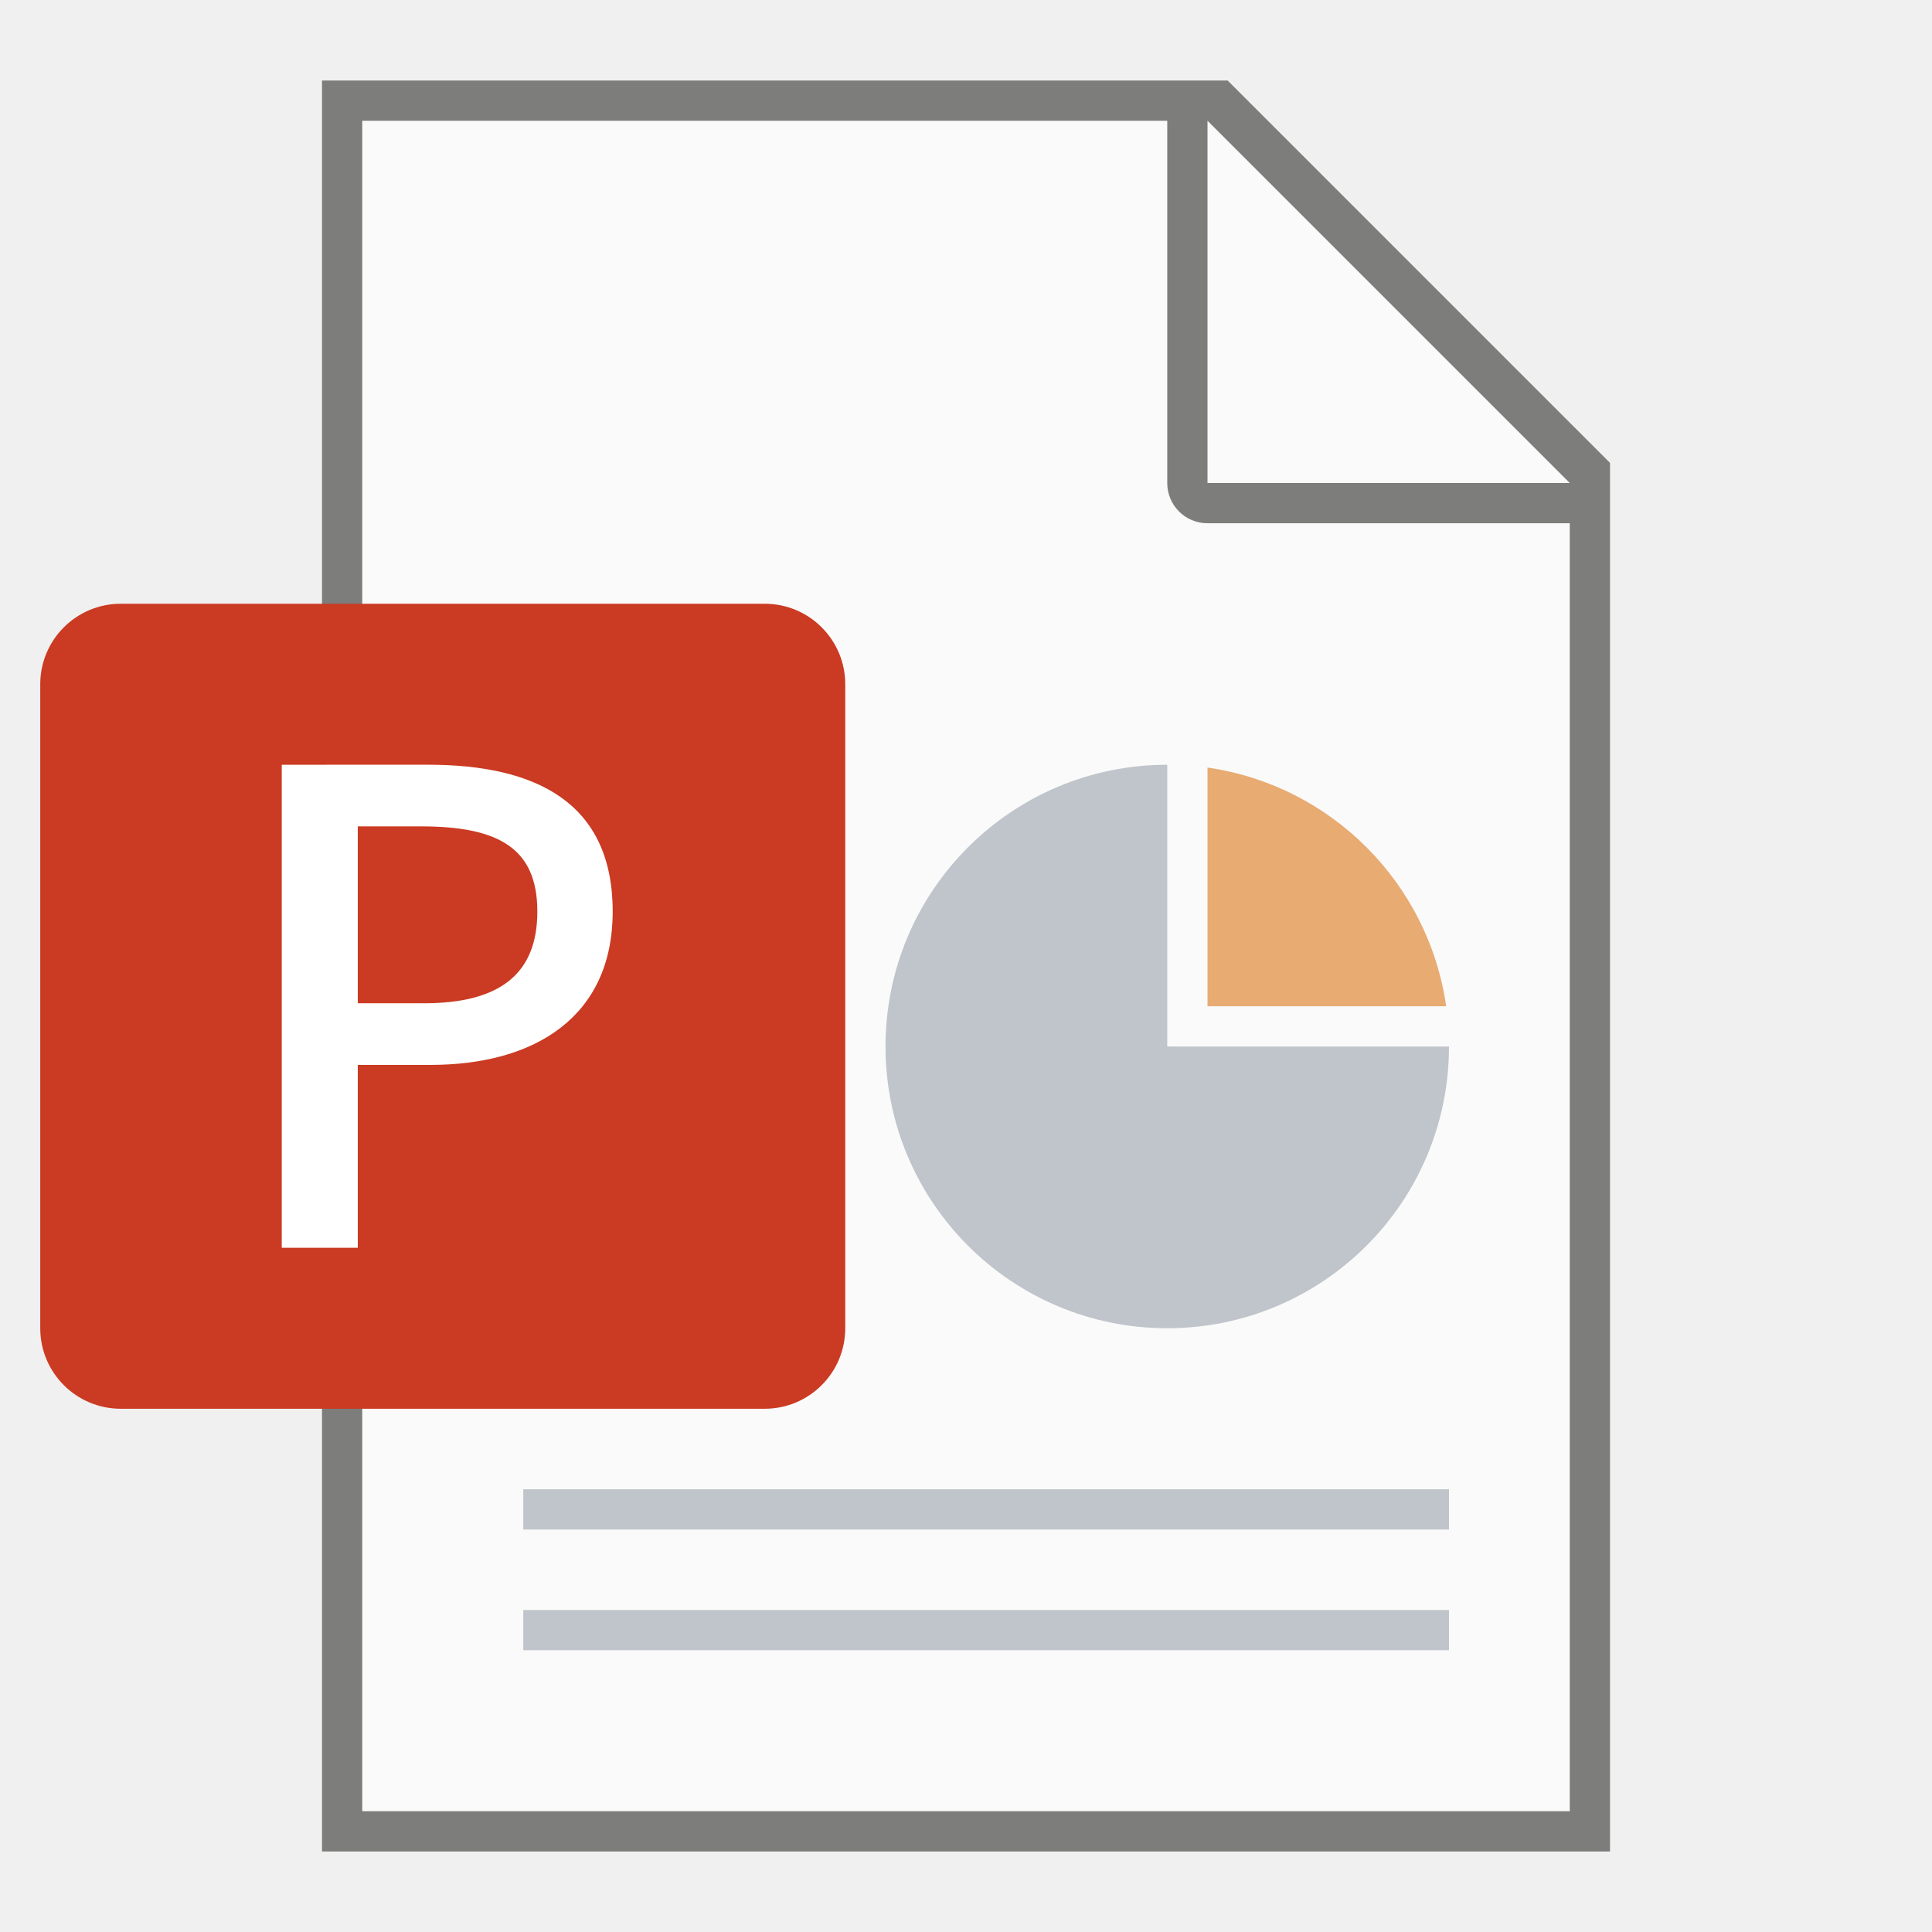
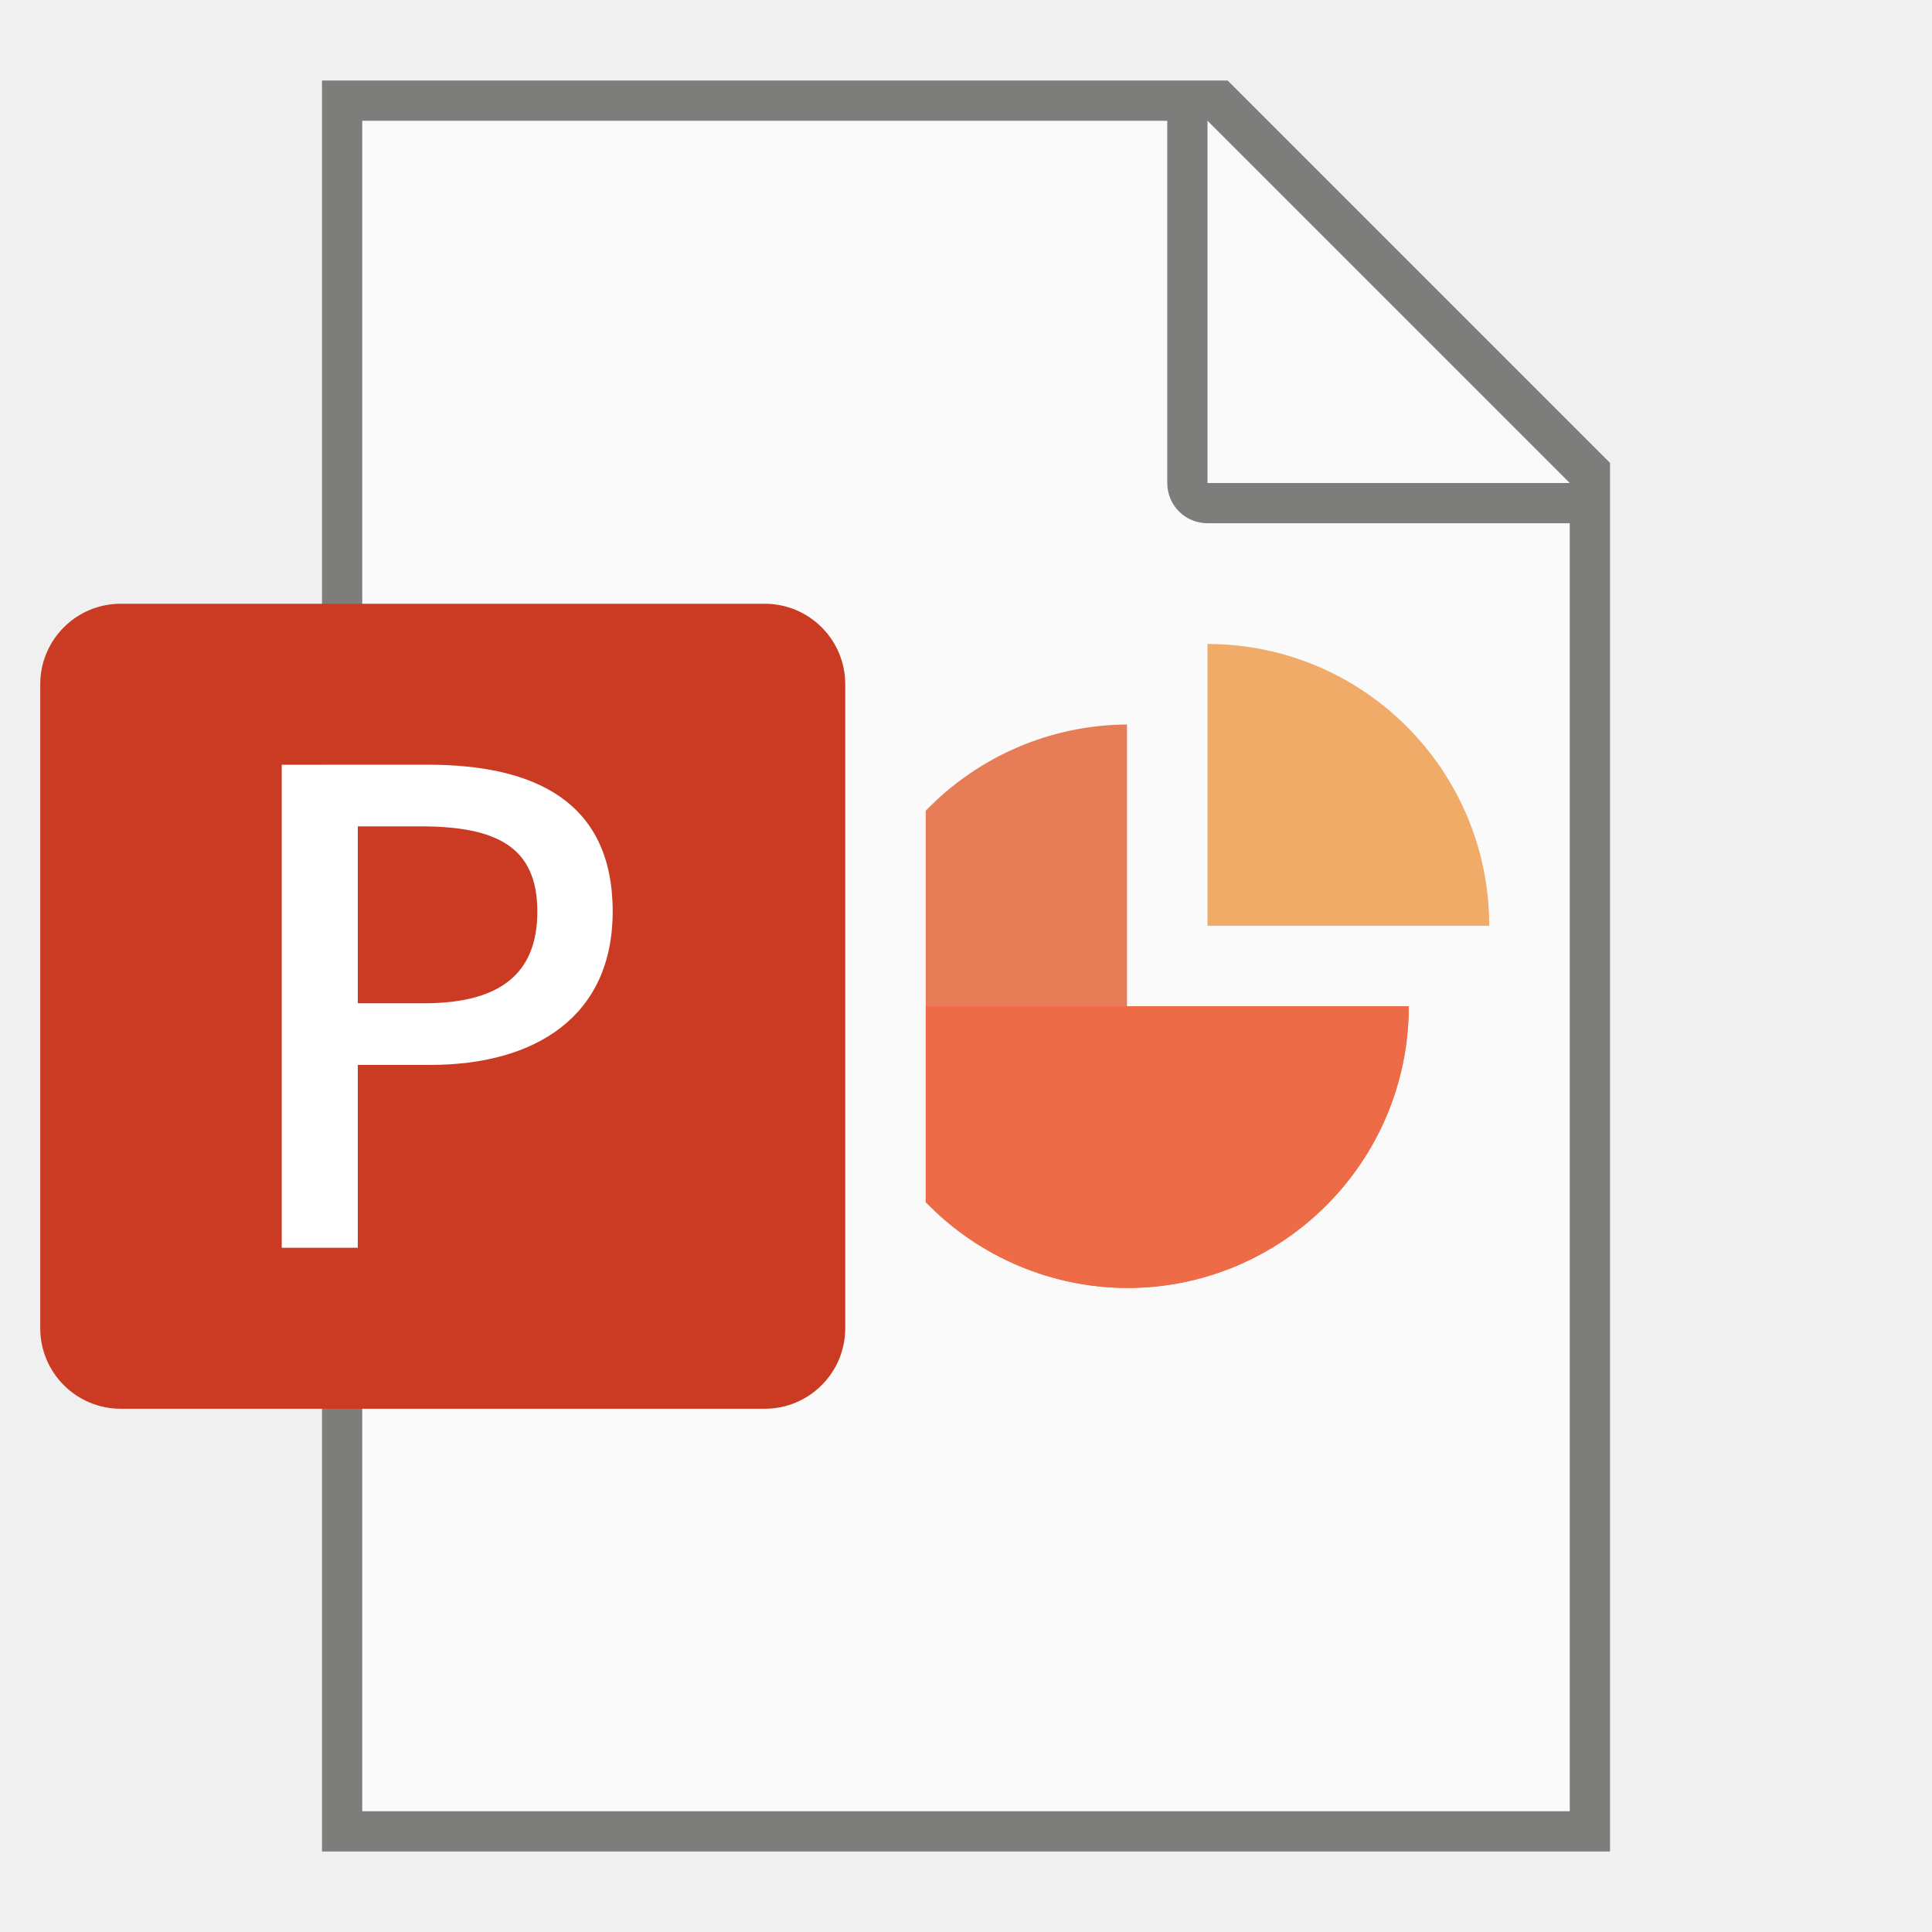
<svg xmlns="http://www.w3.org/2000/svg" width="48" height="48" viewBox="0 0 48 48" version="1.1" id="svg5">
  <defs id="defs2" />
  <path id="rect846" style="fill:#7d7d7b;stroke-width:2;stroke-linecap:round;stroke-linejoin:round" d="m 8,2 h 22.5 l 9.5,9.5 V 46 H 8 Z" />
  <path id="rect1454" style="fill:#fafafa;stroke-width:2;stroke-linecap:round;stroke-linejoin:round" d="M 9,3 V 45 H 39 V 13 h -9 c -0.554,0 -1,-0.446 -1,-1 V 3 Z M 30,3 V 12 h 9 z" />
-   <path id="path844" style="fill:#c0c5cb;fill-opacity:1;stroke-width:2;stroke-linejoin:round" d="m 29,19 c -3.866,0 -7,3.134 -7,7 0,3.866 3.134,7 7,7 3.866,0 7,-3.134 7,-7 H 29 Z M 13,37 v 1 h 23 v -1 z m 0,3 v 1 h 23 v -1 z" />
-   <path id="path1336" style="fill:#e8ab72;fill-opacity:1;stroke-width:2;stroke-linejoin:round" d="M 30,19.07 V 25 h 5.93 C 35.491,21.934 33.066,19.509 30,19.07 Z" />
+   <path id="path344" style="fill:#f1ab69;fill-opacity:1;stroke-width:2.333;stroke-linecap:round" d="m 30,16 v 7 h 7 a 7,7 0 0 0 -7,-7 z" />
+   <path id="path345" style="fill:#e77d57;fill-opacity:1;stroke-width:2.8" d="M 28 18 A 7 7 0 0 0 23 20.143 L 23 29.857 A 7 7 0 0 0 28 32 A 7 7 0 0 0 35 25 L 28 25 L 28 18 z " />
+   <path id="path649" style="fill:#ed6c47;fill-opacity:1;stroke-width:3.5" d="M 23 25 L 23 29.871 A 7 7 0 0 0 28 32 A 7 7 0 0 0 35 25 L 23 25 z " />
  <rect style="fill:#cb3a22;fill-opacity:1;stroke-width:2;stroke-linejoin:round" id="rect844" width="20" height="20" x="1" y="15" ry="2" />
  <path id="rect16145" style="fill:#ffffff;fill-opacity:1;stroke-width:1.221;stroke-linecap:round;stroke-linejoin:round" d="m 7,19 v 12 H 8.889 V 26.457 h 1.807 c 2.605,0 4.526,-1.205 4.526,-3.81 0,-2.719 -1.921,-3.648 -4.591,-3.648 z m 1.889,1.531 h 1.563 c 1.905,0 2.898,0.521 2.898,2.116 0,1.547 -0.928,2.279 -2.817,2.279 H 8.889 Z" />
</svg>
